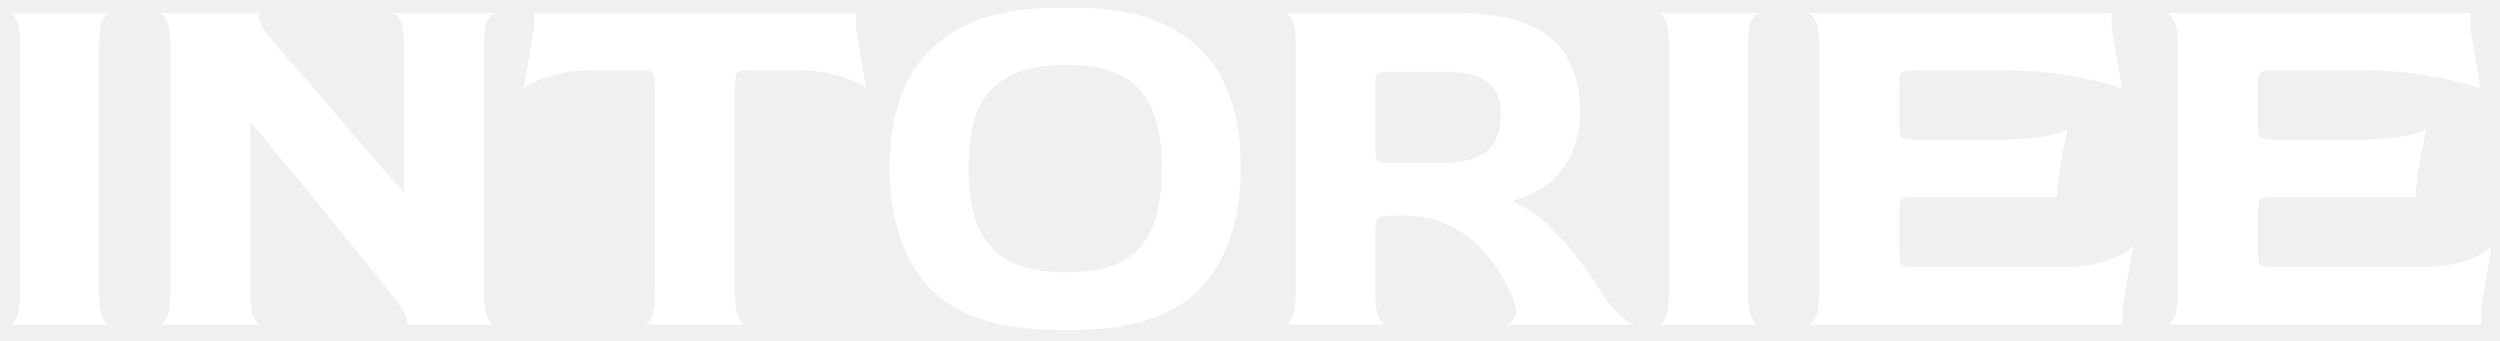
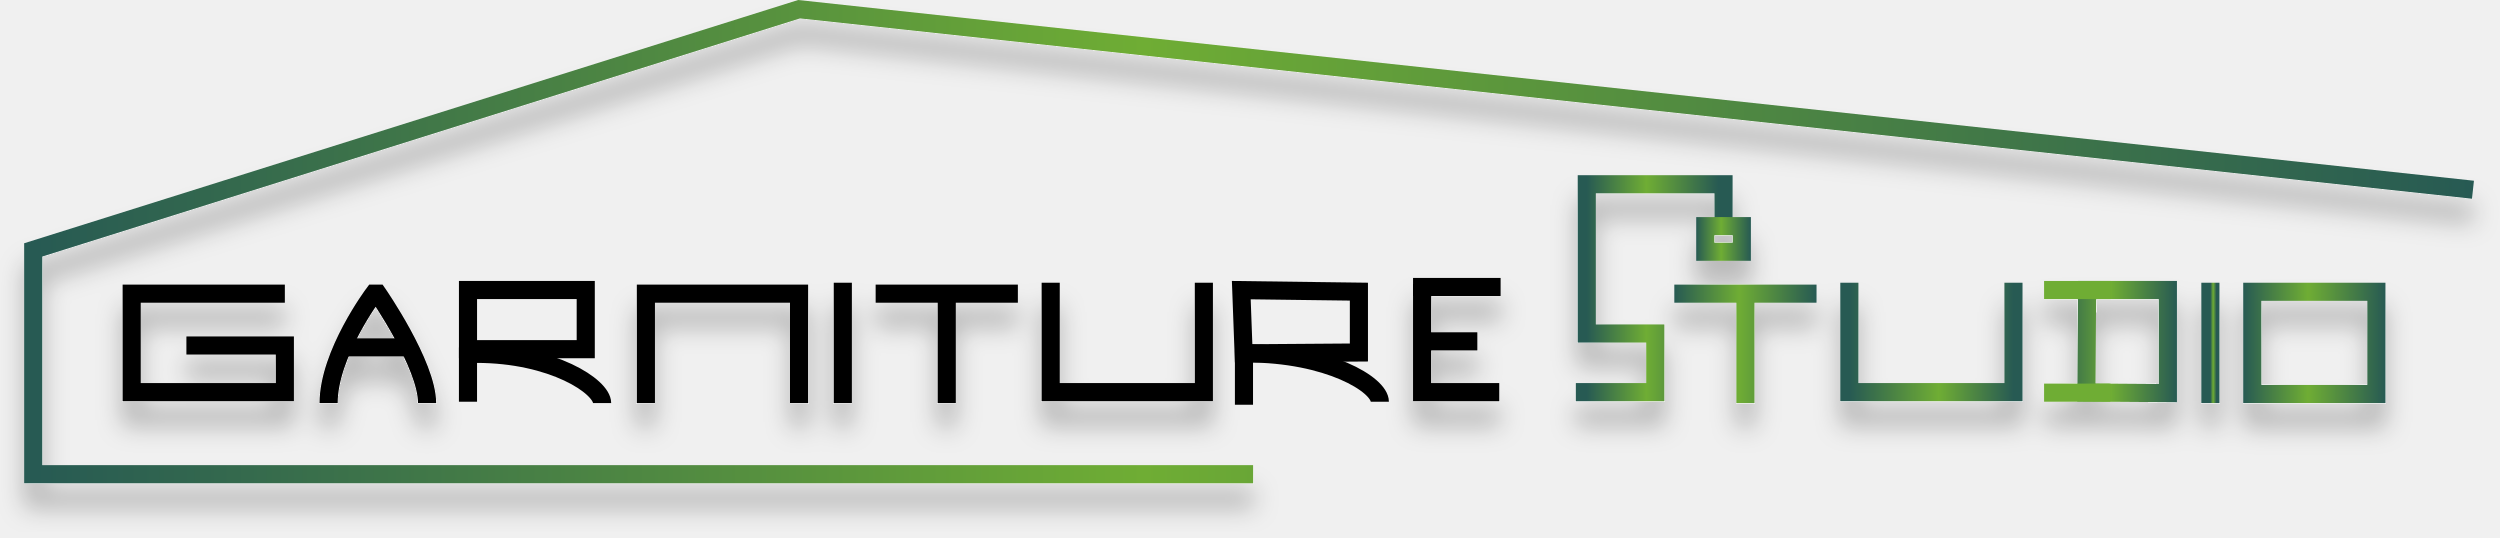
- <svg xmlns="http://www.w3.org/2000/svg" width="154" height="21" fill="none">
-   <path fill="#fff" d="M.6 20c.15 0 .288-.139.416-.416.15-.299.224-.8.224-1.504V2.72c0-.683-.075-1.173-.224-1.472C.888.949.749.8.6.8h6.176c-.15 0-.299.15-.448.448-.15.277-.224.779-.224 1.504V18.08c0 .683.075 1.173.224 1.472.15.299.299.448.448.448H.6zm9.215 0c.15 0 .299-.15.448-.448.15-.299.224-.79.224-1.472V2.72c0-.683-.075-1.163-.224-1.44-.15-.299-.299-.459-.448-.48h6.272c-.15 0-.192.15-.128.448.085.299.437.81 1.056 1.536.17.17.448.49.832.96a123.313 123.313 0 0 1 3.2 3.712l1.92 2.24c.661.747 1.29 1.461 1.888 2.144h.032V2.72c0-.683-.075-1.163-.224-1.44-.15-.299-.299-.459-.448-.48h6.272c-.15 0-.299.15-.448.448-.15.299-.224.8-.224 1.504V18.08c0 .683.075 1.173.224 1.472.15.299.299.448.448.448h-5.504c.128 0 .139-.15.032-.448-.085-.299-.416-.81-.992-1.536a73.75 73.75 0 0 0-1.184-1.472c-.49-.619-1.045-1.301-1.664-2.048a314.86 314.86 0 0 0-1.888-2.336c-.661-.81-1.323-1.6-1.984-2.368a161.32 161.32 0 0 0-1.792-2.176h-.096V18.08c0 .683.075 1.173.224 1.472.15.299.299.448.448.448H9.815zm29.859 0c.15 0 .299-.15.448-.448.15-.299.224-.79.224-1.472V5.28c0-.47-.053-.747-.16-.832-.107-.085-.48-.128-1.12-.128H36.73c-1.237 0-2.24.139-3.008.416-.747.256-1.237.501-1.472.736l.64-3.712V.8h19.84v.96l.64 3.712c-.235-.235-.736-.48-1.504-.736-.747-.277-1.739-.416-2.976-.416h-2.304c-.661 0-1.045.043-1.152.128-.107.085-.16.363-.16.832v12.8c0 .683.075 1.173.224 1.472.15.299.299.448.448.448h-6.272zm25.526.32c-3.67 0-6.325-.875-7.968-2.624-1.621-1.77-2.432-4.235-2.432-7.392 0-2.027.352-3.765 1.056-5.216.725-1.472 1.845-2.603 3.36-3.392C60.752.886 62.746.48 65.2.48h.992c2.41 0 4.363.395 5.856 1.184 1.515.79 2.624 1.92 3.328 3.392.704 1.472 1.056 3.221 1.056 5.248 0 3.157-.81 5.621-2.432 7.392-1.621 1.75-4.224 2.624-7.808 2.624H65.2zm.32-3.552h.352c1.301 0 2.368-.213 3.2-.64.853-.427 1.483-1.11 1.888-2.048.405-.96.608-2.219.608-3.776 0-1.515-.213-2.73-.64-3.648-.405-.939-1.035-1.61-1.888-2.016-.832-.427-1.888-.64-3.168-.64h-.352c-1.323 0-2.421.224-3.296.672-.875.427-1.525 1.099-1.952 2.016-.405.917-.608 2.123-.608 3.616 0 1.557.213 2.816.64 3.776.448.939 1.099 1.621 1.952 2.048.875.427 1.963.64 3.264.64zM79.18 20c.149 0 .287-.15.415-.448.15-.299.225-.79.225-1.472V2.72c0-.683-.075-1.163-.224-1.44-.15-.299-.3-.459-.449-.48h10.496c1.878 0 3.371.235 4.48.704 1.131.47 1.942 1.163 2.432 2.08.512.896.768 2.016.768 3.36 0 .96-.18 1.813-.543 2.56a4.693 4.693 0 0 1-1.44 1.824c-.62.47-1.313.81-2.08 1.024v.096c.853.341 1.749 1.013 2.688 2.016a19.63 19.63 0 0 1 2.528 3.296c.49.79.938 1.355 1.344 1.696.405.341.714.523.928.544h-8.065c.256-.021.46-.16.608-.416.171-.277.118-.725-.16-1.344-.448-1.024-.992-1.91-1.632-2.656a6.374 6.374 0 0 0-2.24-1.696c-.832-.405-1.791-.608-2.88-.608h-.352c-.66 0-1.045.053-1.151.16-.107.107-.16.373-.16.8v3.84c0 .683.074 1.173.224 1.472.149.299.298.448.448.448h-6.209zm6.847-9.952h2.624c1.345 0 2.315-.235 2.913-.704.597-.49.896-1.29.896-2.4 0-.49-.107-.928-.32-1.312-.214-.384-.576-.683-1.088-.896-.491-.213-1.184-.32-2.08-.32h-2.944c-.662 0-1.046.032-1.153.096-.106.064-.16.31-.16.736v3.936c0 .427.054.683.16.768.107.064.491.096 1.153.096zM102.175 20c.149 0 .288-.139.416-.416.149-.299.224-.8.224-1.504V2.72c0-.683-.075-1.173-.224-1.472-.128-.299-.267-.448-.416-.448h6.176c-.149 0-.299.15-.448.448-.149.277-.224.779-.224 1.504V18.08c0 .683.075 1.173.224 1.472.149.299.299.448.448.448h-6.176zm9.215 0c.149 0 .299-.15.448-.448.149-.299.224-.79.224-1.472V2.72c0-.683-.075-1.163-.224-1.44-.149-.299-.299-.459-.448-.48h18.688v.96l.64 3.712c-.533-.235-1.472-.48-2.816-.736-1.344-.277-2.965-.416-4.864-.416h-4.736c-.64 0-1.024.053-1.152.16-.107.085-.16.352-.16.8v2.368c0 .47.053.747.16.832.128.085.501.128 1.12.128h4.608c1.237 0 2.229-.064 2.976-.192.768-.15 1.269-.299 1.504-.448-.085.405-.181.875-.288 1.408a22.822 22.822 0 0 0-.256 1.536c-.064.49-.096.896-.096 1.216h-8.448c-.619 0-.992.043-1.12.128-.107.064-.16.341-.16.832v2.368c0 .49.053.779.16.864.107.085.48.128 1.12.128h8.64c1.237 0 2.229-.139 2.976-.416.768-.299 1.269-.587 1.504-.864l-.64 3.84V20h-19.36zm22.09 0c.149 0 .299-.15.448-.448.149-.299.224-.79.224-1.472V2.72c0-.683-.075-1.163-.224-1.44-.149-.299-.299-.459-.448-.48h18.688v.96l.64 3.712c-.533-.235-1.472-.48-2.816-.736-1.344-.277-2.965-.416-4.864-.416h-4.736c-.64 0-1.024.053-1.152.16-.107.085-.16.352-.16.8v2.368c0 .47.053.747.16.832.128.085.501.128 1.12.128h4.608c1.237 0 2.229-.064 2.976-.192.768-.15 1.269-.299 1.504-.448-.085.405-.181.875-.288 1.408a22.822 22.822 0 0 0-.256 1.536c-.064.49-.096.896-.096 1.216h-8.448c-.619 0-.992.043-1.12.128-.107.064-.16.341-.16.832v2.368c0 .49.053.779.16.864.107.085.48.128 1.12.128H149c1.237 0 2.229-.139 2.976-.416.768-.299 1.269-.587 1.504-.864l-.64 3.84V20h-19.36z" />
+ <svg xmlns="http://www.w3.org/2000/svg" width="414" height="89" viewBox="0 0 414 89" fill="none">
+   <g filter="url(#filter0_d_776_479)">
+     <path d="M47.171 48.631H21.807V64.937H47.171V57.213H30.866" stroke="black" stroke-width="3" />
+     <path d="M106.959 66.749V48.631H132.324V66.749" stroke="black" stroke-width="3" />
+     <path d="M199.359 46.819L199.359 64.936L173.995 64.936L173.995 46.819" stroke="black" stroke-width="3" />
+     <path d="M333.43 46.819L333.43 64.936L306.253 64.936L306.253 46.819" stroke="url(#paint0_linear_776_479)" stroke-width="3" />
+     <path d="M139.57 46.819V66.748" stroke="black" stroke-width="3" />
+     <path d="M366.041 46.819V66.748" stroke="url(#paint1_linear_776_479)" stroke-width="3" />
+     <path d="M54.418 66.749C54.418 58.596 61.892 48.631 61.892 48.631H62.571C62.571 48.631 70.724 60.407 70.724 66.749" stroke="black" stroke-width="3" />
+     <path d="M56.5 57.525H67.5" stroke="black" stroke-width="3" />
+     <path d="M235.5 47.025V64.937H248.276" stroke="black" stroke-width="3" />
+     <path d="M234 47.525H248.501M235.019 56.525H244.649" stroke="black" stroke-width="3" />
+     <path d="M145.006 48.631H156.782M168.559 48.631H156.782M156.782 48.631V66.749" stroke="black" stroke-width="3" />
+     <path d="M277.266 48.631H289.042M300.819 48.631H289.042M289.042 48.631V66.749" stroke="url(#paint2_linear_776_479)" stroke-width="3" />
+     <path d="M260.959 64.937H274.114V55.227H262.771V30.513H285.418V36.854" stroke="url(#paint3_linear_776_479)" stroke-width="3" />
+     <rect x="282.389" y="37.448" width="6.059" height="4.247" stroke="url(#paint4_linear_776_479)" stroke-width="3" />
+     <rect x="372.977" y="48.319" width="20.553" height="16.929" stroke="url(#paint5_linear_776_479)" stroke-width="3" />
+     <path d="M207.512 78.525H5.5V41.384L132.324 1.525L409.524 31.419" stroke="url(#paint6_linear_776_479)" stroke-width="3" />
+     <path d="M359 48.025V65.1L345.512 65.003L345.623 48.025H359Z" stroke="url(#paint7_linear_776_479)" stroke-width="3" />
+     <path d="M338.5 48.025H349.5" stroke="#6FAD34" stroke-width="3" />
+     <path d="M338.5 65.025H349.5" stroke="#6FAD34" stroke-width="3" />
+   </g>
+   <path d="M96.998 48.025V57.825H77.5V48.025H96.998Z" stroke="black" stroke-width="3" />
+   <path d="M77.498 57.525V66.525" stroke="black" stroke-width="3" />
+   <path d="M78.877 58.596C91.559 58.596 99.712 64.031 99.712 66.749" stroke="black" stroke-width="3" />
+   <path d="M225.034 48.299V58.374L205.944 58.514L205.557 48.045L225.034 48.299Z" stroke="black" stroke-width="3" />
+   <path d="M206 58.025V67.025" stroke="black" stroke-width="3" />
+   <path d="M206.5 58.525C219.892 58.525 228.501 63.681 228.5 66.525" stroke="black" stroke-width="3" />
+   <defs>
+     <filter id="filter0_d_776_479" x="0" y="0" width="413.684" height="88.025" filterUnits="userSpaceOnUse" color-interpolation-filters="sRGB">
+       <feFlood flood-opacity="0" result="BackgroundImageFix" />
+       <feColorMatrix in="SourceAlpha" type="matrix" values="0 0 0 0 0 0 0 0 0 0 0 0 0 0 0 0 0 0 127 0" result="hardAlpha" />
+       <feOffset dy="4" />
+       <feGaussianBlur stdDeviation="2" />
+       <feComposite in2="hardAlpha" operator="out" />
+       <feColorMatrix type="matrix" values="0 0 0 0 0 0 0 0 0 0 0 0 0 0 0 0 0 0 0.25 0" />
+       <feBlend mode="normal" in2="BackgroundImageFix" result="effect1_dropShadow_776_479" />
+       <feBlend mode="normal" in="SourceGraphic" in2="effect1_dropShadow_776_479" result="shape" />
+     </filter>
+     <linearGradient id="paint0_linear_776_479" x1="333.43" y1="55.878" x2="306.253" y2="55.878" gradientUnits="userSpaceOnUse">
+       <stop stop-color="#275A53" />
+       <stop offset="0.455" stop-color="#6FAD34" />
+       <stop offset="1" stop-color="#275A53" />
+     </linearGradient>
+     <linearGradient id="paint1_linear_776_479" x1="366.041" y1="56.784" x2="367.041" y2="56.784" gradientUnits="userSpaceOnUse">
+       <stop stop-color="#275A53" />
+       <stop offset="0.455" stop-color="#6FAD34" />
+       <stop offset="1" stop-color="#275A53" />
+     </linearGradient>
+     <linearGradient id="paint2_linear_776_479" x1="277.266" y1="57.69" x2="300.819" y2="57.69" gradientUnits="userSpaceOnUse">
+       <stop stop-color="#275A53" />
+       <stop offset="0.455" stop-color="#6FAD34" />
+       <stop offset="1" stop-color="#275A53" />
+     </linearGradient>
+     <linearGradient id="paint3_linear_776_479" x1="262.771" y1="47.725" x2="284.512" y2="47.725" gradientUnits="userSpaceOnUse">
+       <stop stop-color="#275A53" />
+       <stop offset="0.455" stop-color="#6FAD34" />
+       <stop offset="1" stop-color="#275A53" />
+     </linearGradient>
+     <linearGradient id="paint4_linear_776_479" x1="280.889" y1="39.572" x2="289.947" y2="39.572" gradientUnits="userSpaceOnUse">
+       <stop stop-color="#275A53" />
+       <stop offset="0.455" stop-color="#6FAD34" />
+       <stop offset="1" stop-color="#275A53" />
+     </linearGradient>
+     <linearGradient id="paint5_linear_776_479" x1="371.477" y1="56.784" x2="395.03" y2="56.784" gradientUnits="userSpaceOnUse">
+       <stop stop-color="#275A53" />
+       <stop offset="0.455" stop-color="#6FAD34" />
+       <stop offset="1" stop-color="#275A53" />
+     </linearGradient>
+     <linearGradient id="paint6_linear_776_479" x1="5.5" y1="40.025" x2="409.524" y2="40.025" gradientUnits="userSpaceOnUse">
+       <stop stop-color="#275A53" />
+       <stop offset="0.455" stop-color="#6FAD34" />
+       <stop offset="1" stop-color="#275A53" />
+     </linearGradient>
+     <linearGradient id="paint7_linear_776_479" x1="340.5" y1="58.491" x2="360.5" y2="58.491" gradientUnits="userSpaceOnUse">
+       <stop stop-color="#275A53" />
+       <stop offset="0.455" stop-color="#6FAD34" />
+       <stop offset="1" stop-color="#275A53" />
+     </linearGradient>
+   </defs>
</svg>
